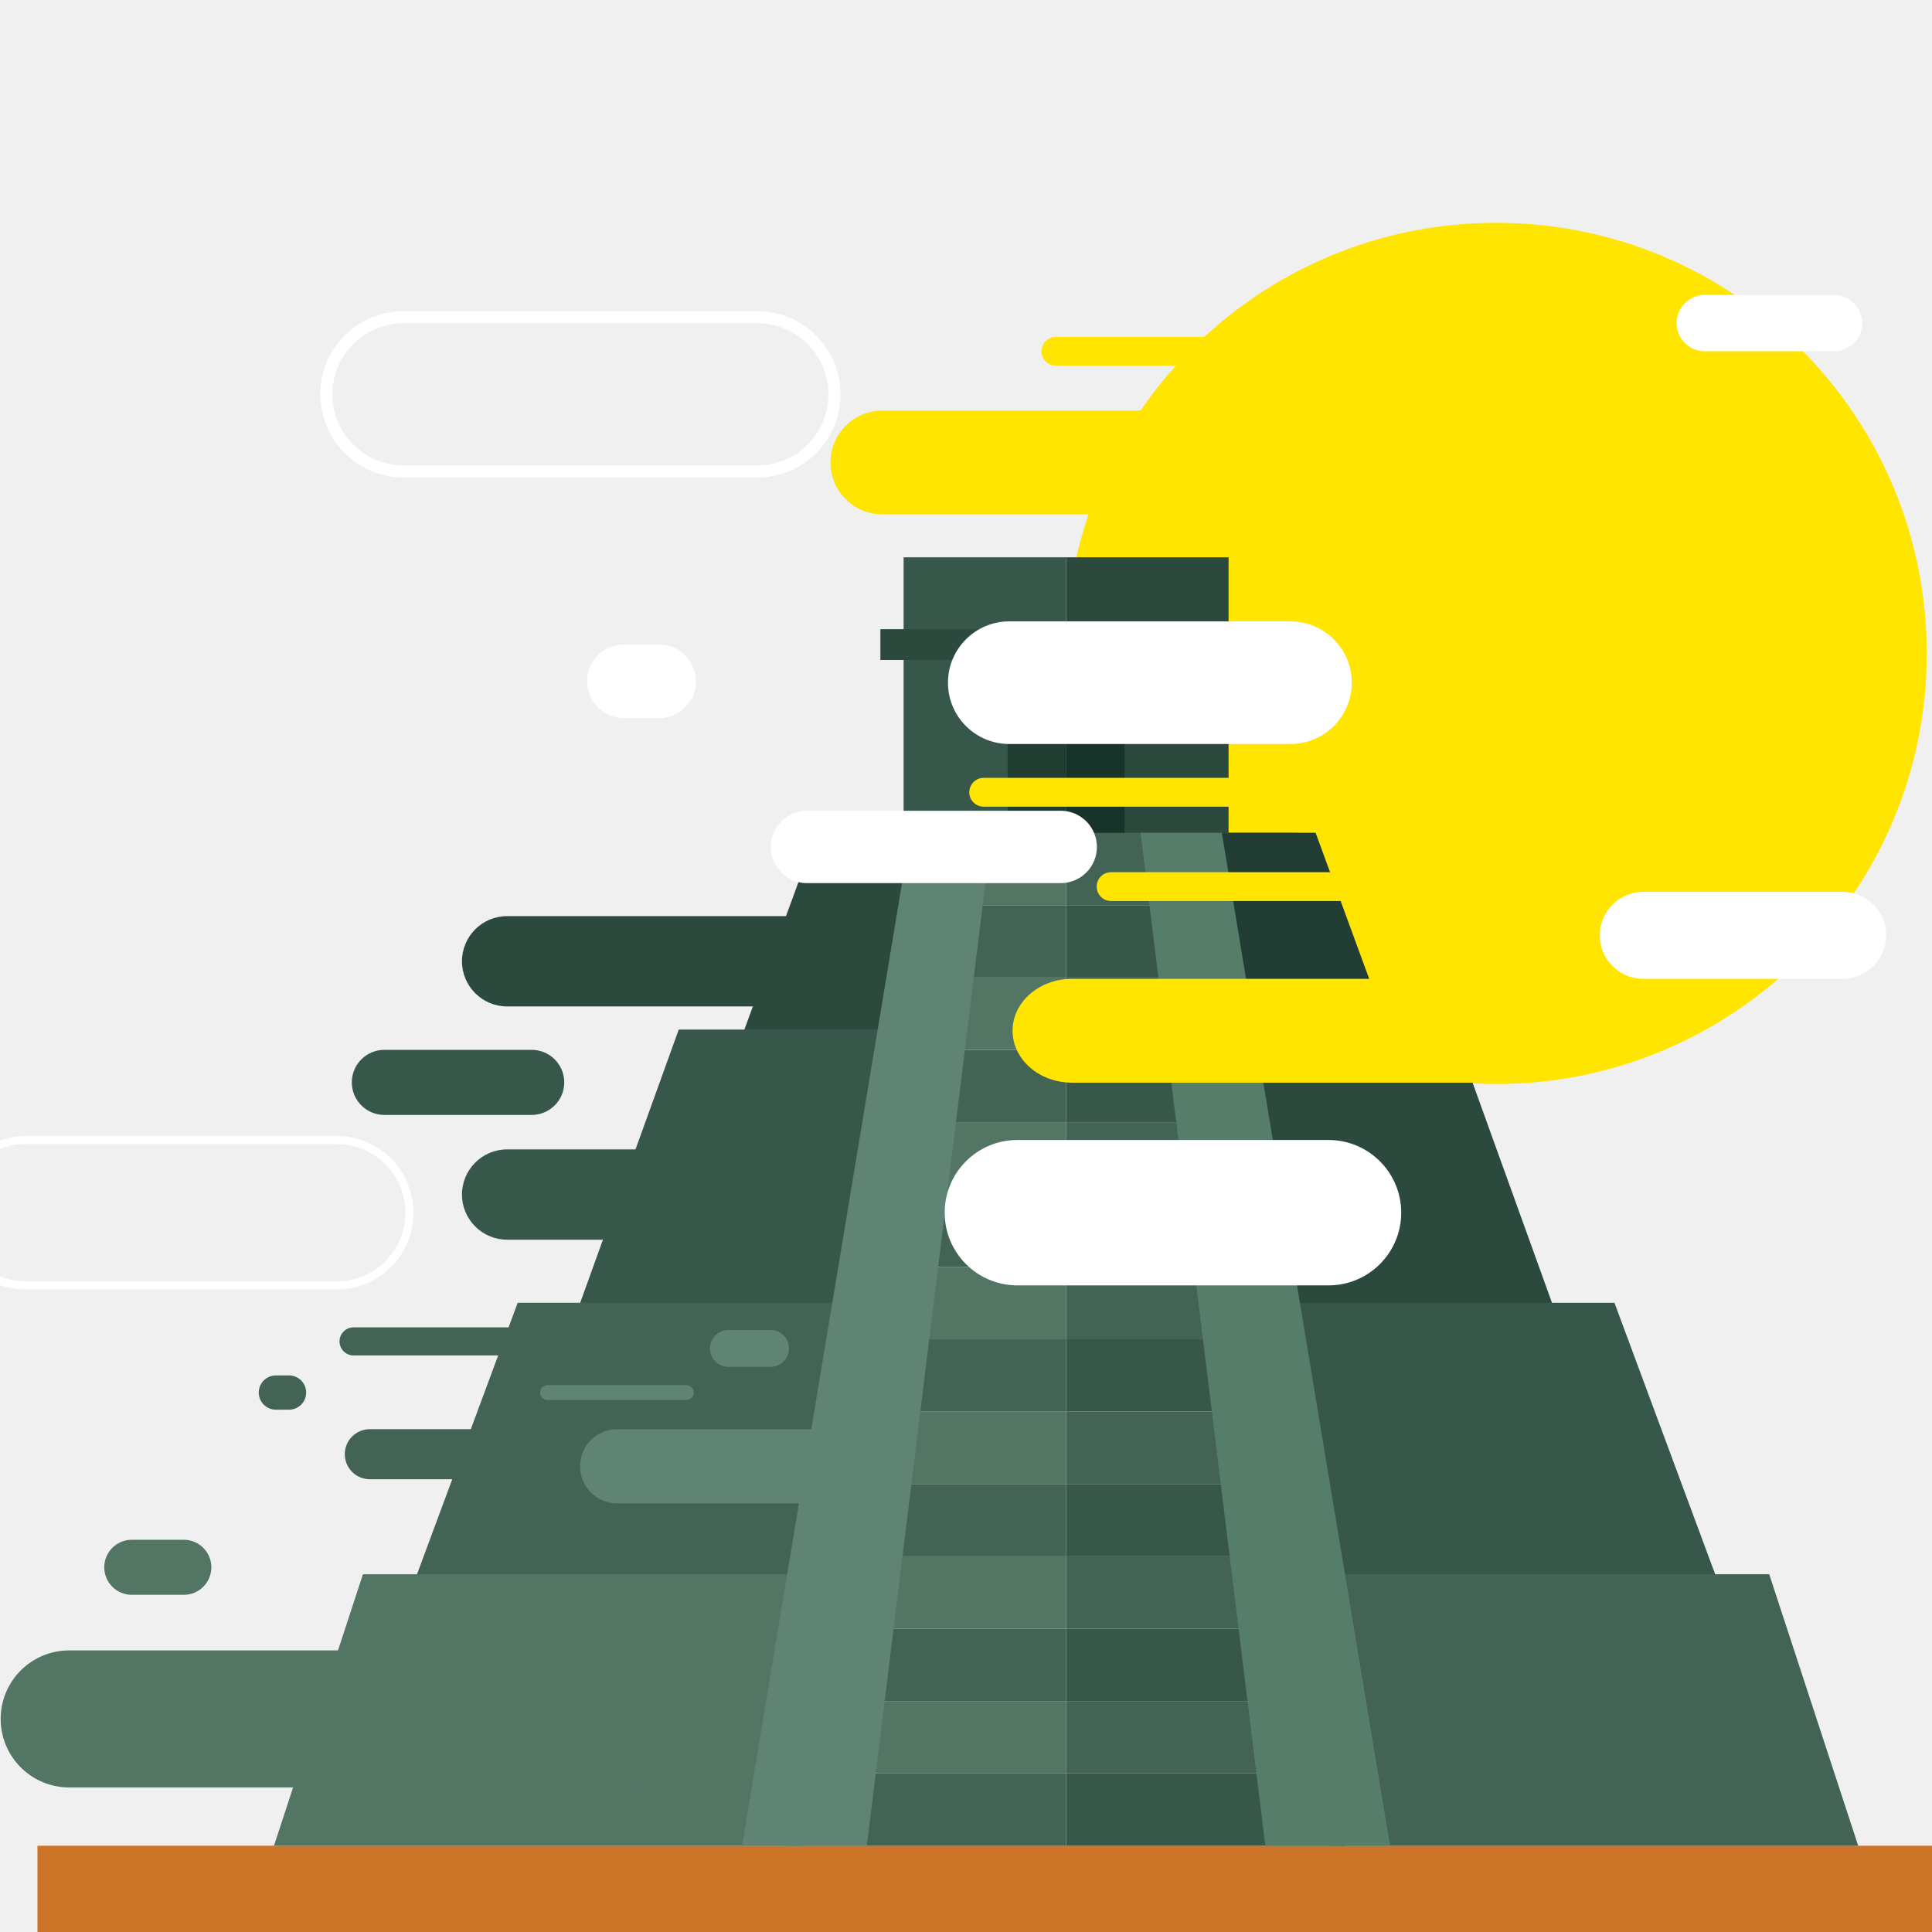
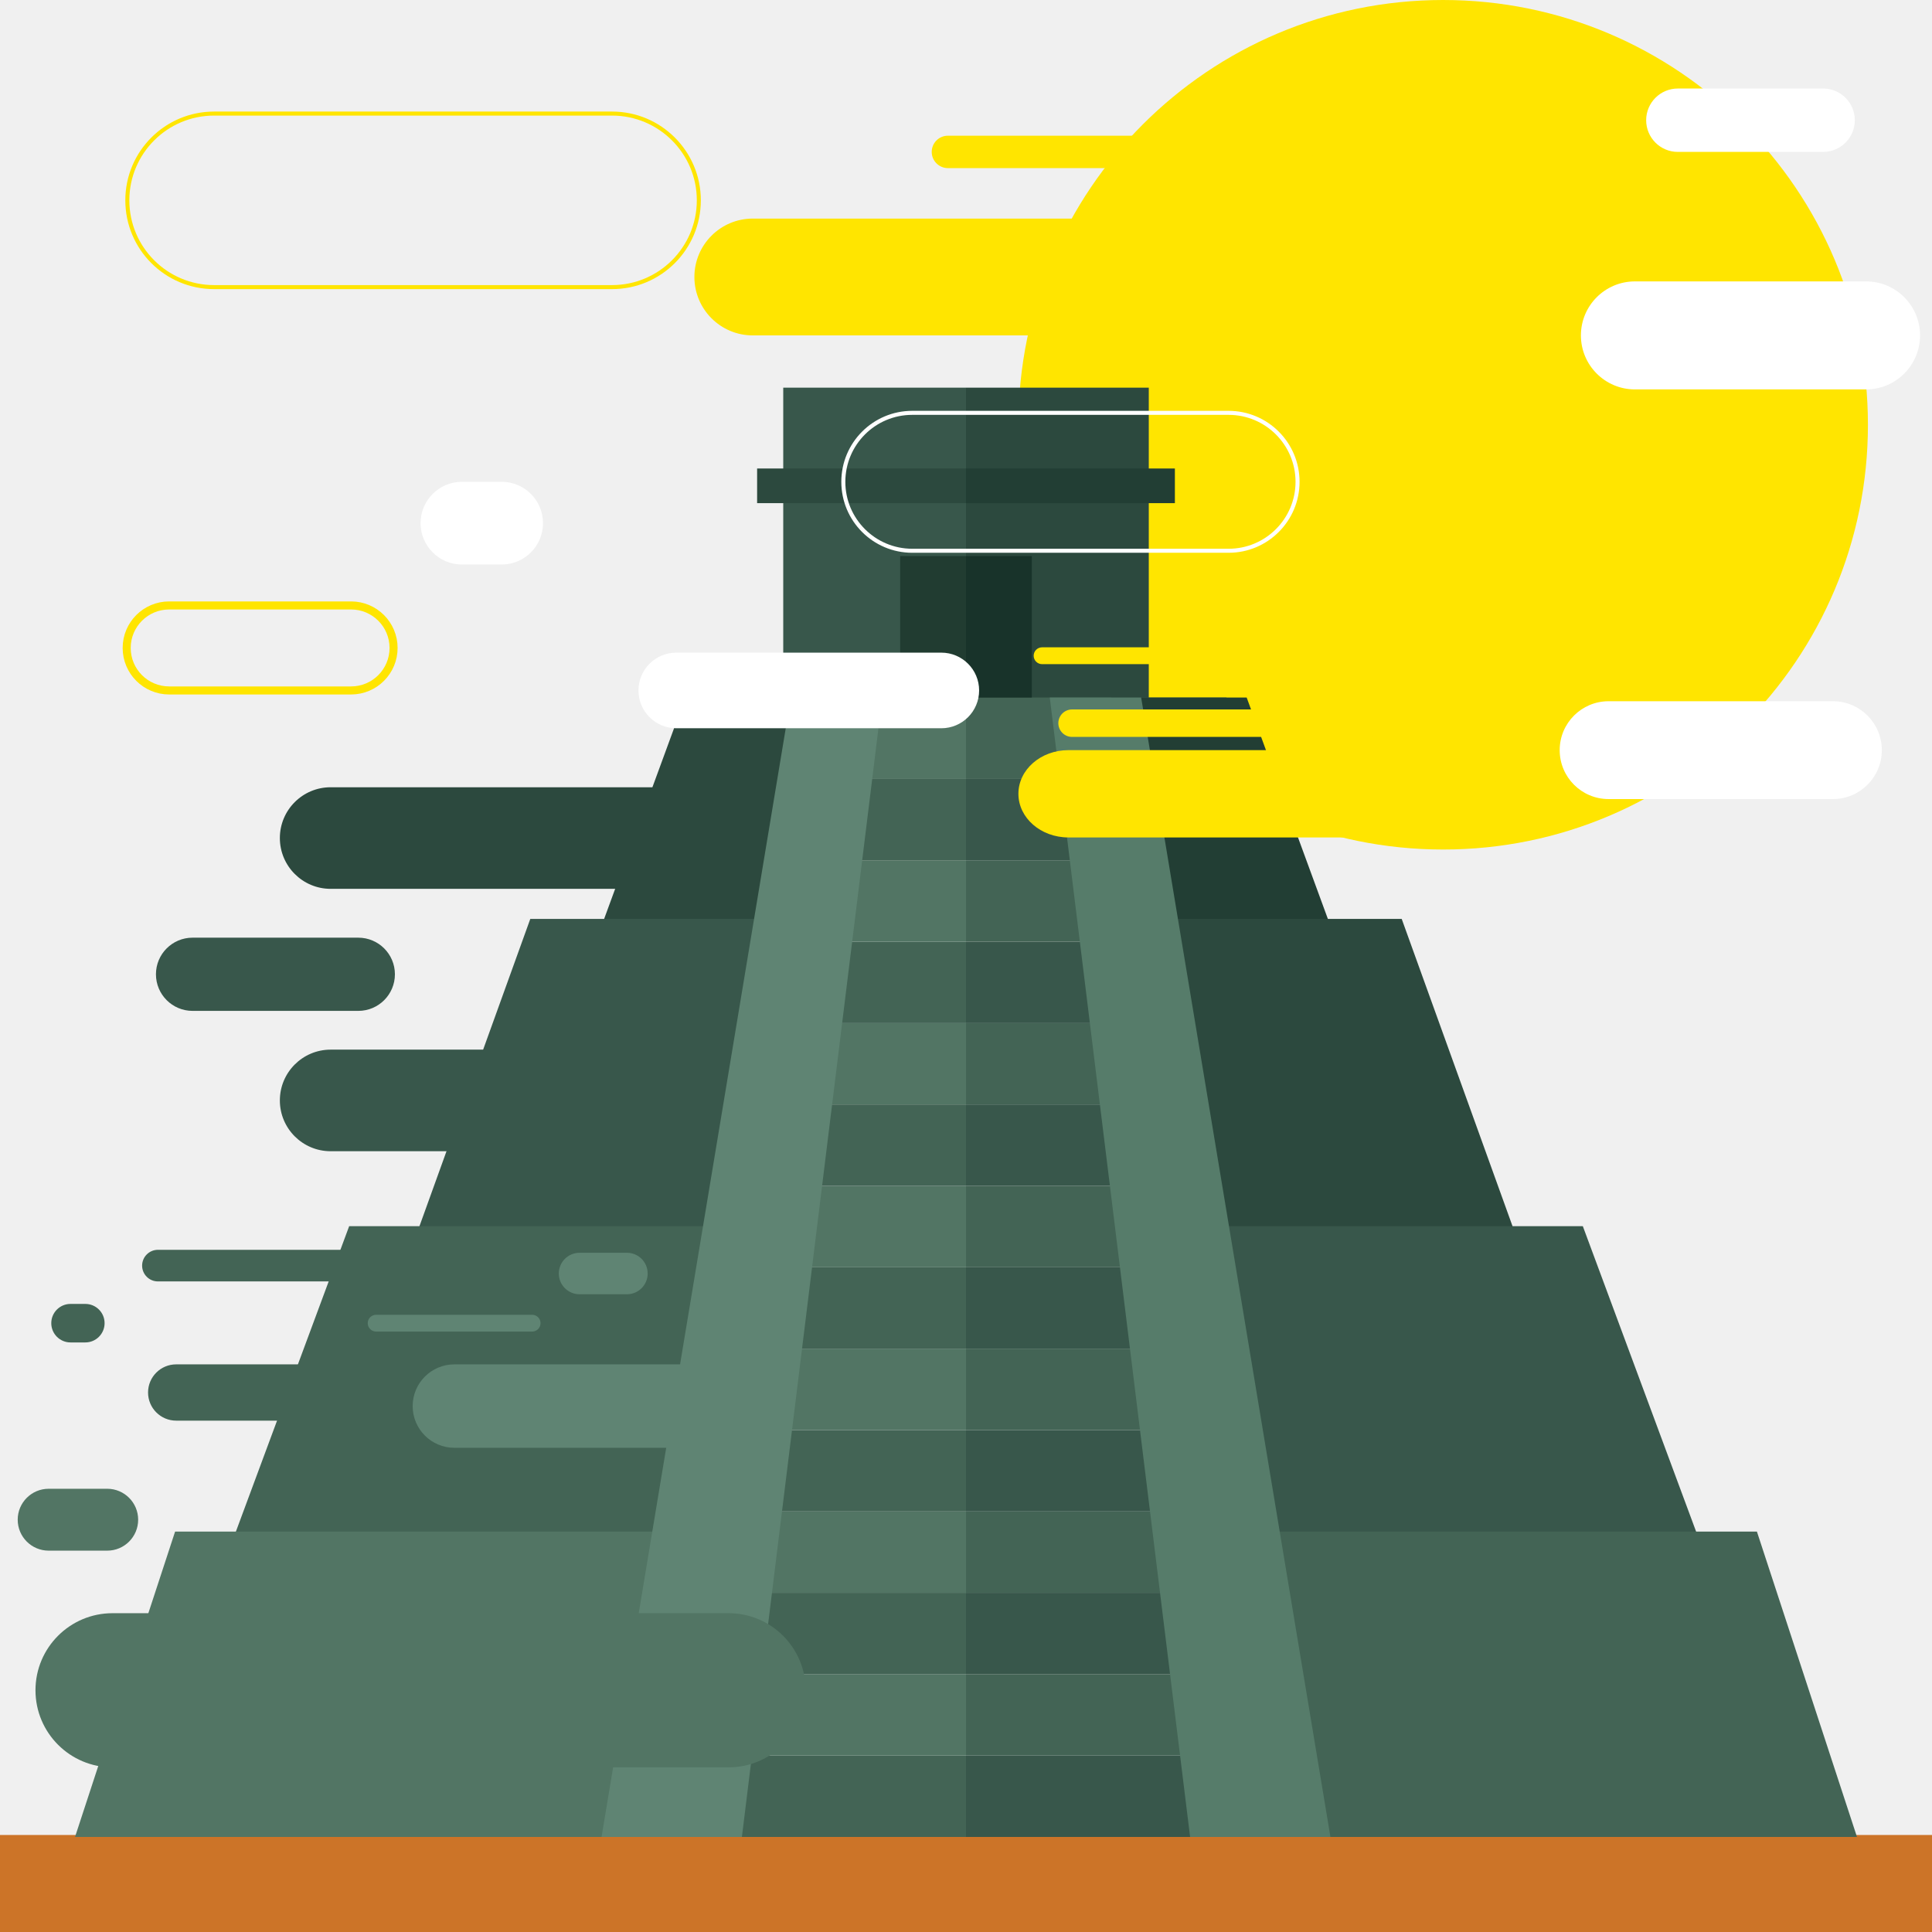
<svg xmlns="http://www.w3.org/2000/svg" version="1.1" id="Layer_1" x="0px" y="0px" width="480px" height="480px" viewBox="0 0 480 480" enable-background="new 0 0 480 480" xml:space="preserve">
  <g>
-     <path fill="#FFE500" d="M478.699,162.334c0,59.086-47.895,106.981-106.979,106.981c-59.078,0-106.975-47.895-106.975-106.981   c0-59.081,47.896-106.976,106.975-106.976C430.805,55.358,478.699,103.253,478.699,162.334z" />
-     <rect x="9.304" y="458.571" fill="#CC7428" width="470.862" height="21.429" />
+     <path fill="#FFE500" d="M464.081,105.53c0,58.287-47.249,105.532-105.532,105.532c-58.279,0-105.529-47.245-105.529-105.532   C253.02,47.248,300.266,0,358.549,0C416.833,0,464.081,47.248,464.081,105.53z" />
+     <rect y="455.896" fill="#CC7428" width="480" height="24.104" />
    <g>
      <g>
-         <rect x="224.499" y="138.459" fill="#38574B" width="40.366" height="69.721" />
-         <rect x="195.422" y="440.595" fill="#436455" width="69.442" height="17.977" />
-         <rect x="195.422" y="422.623" fill="#527564" width="69.442" height="17.972" />
-         <rect x="195.422" y="404.643" fill="#436455" width="69.442" height="17.98" />
-         <rect x="195.422" y="386.669" fill="#527564" width="69.442" height="17.974" />
-         <rect x="195.422" y="368.692" fill="#436455" width="69.442" height="17.977" />
-         <rect x="195.422" y="350.716" fill="#527564" width="69.442" height="17.977" />
-         <rect x="195.422" y="332.739" fill="#436455" width="69.442" height="17.977" />
-         <rect x="195.422" y="314.762" fill="#527564" width="69.442" height="17.978" />
-         <rect x="195.422" y="296.783" fill="#436455" width="69.442" height="17.979" />
-         <rect x="195.422" y="278.81" fill="#527564" width="69.442" height="17.974" />
-         <rect x="195.422" y="260.832" fill="#436455" width="69.442" height="17.978" />
-         <rect x="195.422" y="242.857" fill="#527564" width="69.442" height="17.975" />
-         <rect x="207.327" y="224.883" fill="#436455" width="57.538" height="17.974" />
-         <rect x="207.327" y="206.901" fill="#527564" width="57.538" height="17.982" />
-         <polygon fill="#2C493E" points="232.785,206.901 202.87,206.901 180.886,266.846 229.182,266.846    " />
-         <polygon fill="#38574B" points="227.021,255.795 168.63,255.795 140.876,332.739 214.766,329.34    " />
-         <polygon fill="#436455" points="215.367,323.672 128.621,323.672 101.711,396.224 206.954,396.224    " />
-         <polygon fill="#527564" points="199.267,458.571 68.067,458.571 90.175,391.119 206.954,391.119    " />
-         <polygon fill="#5F8473" points="246.365,206.901 226.179,206.901 184.368,458.571 215.367,458.571    " />
-         <rect x="218.729" y="156.315" fill="#2C493E" width="46.136" height="7.652" />
-         <rect x="250.33" y="175.658" fill="#213C31" width="14.534" height="31.243" />
-         <rect x="264.864" y="138.459" fill="#2C493E" width="40.372" height="69.721" />
-         <rect x="264.864" y="440.595" fill="#38574B" width="69.447" height="17.977" />
-         <rect x="264.864" y="422.623" fill="#436455" width="69.447" height="17.972" />
-         <rect x="264.864" y="404.643" fill="#38574B" width="69.447" height="17.98" />
-         <rect x="264.864" y="386.669" fill="#436455" width="69.447" height="17.974" />
-         <rect x="264.864" y="368.692" fill="#38574B" width="69.447" height="17.977" />
-         <rect x="264.864" y="350.716" fill="#436455" width="69.447" height="17.977" />
-         <rect x="264.864" y="332.739" fill="#38574B" width="69.447" height="17.977" />
-         <rect x="264.864" y="314.762" fill="#436455" width="69.447" height="17.978" />
-         <rect x="264.864" y="296.783" fill="#38574B" width="69.447" height="17.979" />
-         <rect x="264.864" y="278.81" fill="#436455" width="69.447" height="17.974" />
-         <rect x="264.864" y="260.832" fill="#38574B" width="69.447" height="17.978" />
-         <rect x="264.864" y="242.857" fill="#436455" width="69.447" height="17.975" />
-         <rect x="264.864" y="224.883" fill="#38574B" width="57.541" height="17.974" />
-         <rect x="264.864" y="206.901" fill="#436455" width="57.541" height="17.982" />
-         <polygon fill="#223E34" points="296.945,206.901 326.86,206.901 348.849,266.846 300.549,266.846    " />
-         <polygon fill="#2C493E" points="302.713,255.795 361.101,255.795 388.854,332.739 314.965,329.34    " />
-         <polygon fill="#38574B" points="314.364,323.672 401.109,323.672 428.022,396.224 322.777,396.224    " />
-         <polygon fill="#436455" points="330.465,458.571 461.664,458.571 439.557,391.119 322.777,391.119    " />
-         <polygon fill="#567C6A" points="283.369,206.901 303.554,206.901 345.362,458.571 314.364,458.571    " />
-         <rect x="264.864" y="156.315" fill="#223E34" width="46.139" height="7.652" />
-         <rect x="264.864" y="175.658" fill="#18332A" width="14.536" height="31.243" />
+         <rect x="194.595" y="96.314" fill="#38574B" width="45.405" height="78.424" />
+         <rect x="161.888" y="436.164" fill="#436455" width="78.11" height="20.222" />
+         <rect x="161.888" y="415.948" fill="#527564" width="78.11" height="20.216" />
+         <rect x="161.888" y="395.724" fill="#436455" width="78.11" height="20.229" />
+         <rect x="161.888" y="375.507" fill="#527564" width="78.11" height="20.217" />
+         <rect x="161.888" y="355.287" fill="#436455" width="78.11" height="20.22" />
+         <rect x="161.888" y="335.066" fill="#527564" width="78.11" height="20.222" />
+         <rect x="161.888" y="314.845" fill="#436455" width="78.11" height="20.226" />
+         <rect x="161.888" y="294.624" fill="#527564" width="78.11" height="20.223" />
+         <rect x="161.888" y="274.402" fill="#436455" width="78.11" height="20.222" />
+         <rect x="161.888" y="254.186" fill="#527564" width="78.11" height="20.219" />
+         <rect x="161.888" y="233.963" fill="#436455" width="78.11" height="20.223" />
+         <rect x="161.888" y="213.744" fill="#527564" width="78.11" height="20.219" />
+         <rect x="175.28" y="193.525" fill="#436455" width="64.72" height="20.219" />
+         <rect x="175.28" y="173.3" fill="#527564" width="64.72" height="20.226" />
+         <polygon fill="#2C493E" points="203.915,173.3 170.265,173.3 145.537,240.727 199.861,240.727    " />
+         <polygon fill="#38574B" points="197.431,228.297 131.751,228.297 100.534,314.845 183.645,311.021    " />
+         <polygon fill="#436455" points="184.323,304.646 86.748,304.646 56.479,386.256 174.86,386.256    " />
+         <polygon fill="#527564" points="166.214,456.384 18.637,456.384 43.504,380.513 174.86,380.513    " />
+         <polygon fill="#5F8473" points="219.19,173.3 196.485,173.3 149.455,456.384 184.323,456.384    " />
+         <rect x="188.104" y="116.398" fill="#2C493E" width="51.895" height="8.607" />
+         <rect x="223.65" y="138.156" fill="#213C31" width="16.348" height="35.143" />
+         <rect x="239.998" y="96.314" fill="#2C493E" width="45.412" height="78.424" />
+         <rect x="239.998" y="436.164" fill="#38574B" width="78.117" height="20.222" />
+         <rect x="239.998" y="415.948" fill="#436455" width="78.117" height="20.216" />
+         <rect x="239.998" y="395.724" fill="#38574B" width="78.117" height="20.229" />
+         <rect x="239.998" y="375.507" fill="#436455" width="78.117" height="20.217" />
+         <rect x="239.998" y="355.287" fill="#38574B" width="78.117" height="20.22" />
+         <rect x="239.998" y="335.066" fill="#436455" width="78.117" height="20.222" />
+         <rect x="239.998" y="314.845" fill="#38574B" width="78.117" height="20.226" />
+         <rect x="239.998" y="294.624" fill="#436455" width="78.117" height="20.223" />
+         <rect x="239.998" y="274.402" fill="#38574B" width="78.117" height="20.222" />
+         <rect x="239.998" y="254.186" fill="#436455" width="78.117" height="20.219" />
+         <rect x="239.998" y="233.963" fill="#38574B" width="78.117" height="20.223" />
+         <rect x="239.998" y="213.744" fill="#436455" width="78.117" height="20.219" />
+         <rect x="239.998" y="193.525" fill="#38574B" width="64.723" height="20.219" />
+         <rect x="239.998" y="173.3" fill="#436455" width="64.723" height="20.226" />
+         <polygon fill="#223E34" points="276.084,173.3 309.732,173.3 334.465,240.727 280.137,240.727    " />
+         <polygon fill="#2C493E" points="282.572,228.297 348.248,228.297 379.463,314.845 296.354,311.021    " />
+         <polygon fill="#38574B" points="295.678,304.646 393.25,304.646 423.523,386.256 305.141,386.256    " />
+         <polygon fill="#436455" points="313.787,456.384 461.363,456.384 436.498,380.513 305.141,380.513    " />
+         <polygon fill="#567C6A" points="260.814,173.3 283.518,173.3 330.543,456.384 295.678,456.384    " />
+         <rect x="239.998" y="116.398" fill="#223E34" width="51.898" height="8.607" />
+         <rect x="239.998" y="138.156" fill="#18332A" width="16.35" height="35.143" />
      </g>
    </g>
-     <path fill="#FFE500" d="M206.336,114.901c0,7.125,5.777,12.904,12.9,12.904h97.862c7.124,0,12.897-5.778,12.897-12.904l0,0   c0-7.123-5.773-12.898-12.897-12.898h-97.862C212.113,102.003,206.336,107.778,206.336,114.901L206.336,114.901z" />
-     <path fill="#FFE500" d="M251.569,256.084c0,7.127,6.615,12.903,14.775,12.903h112.093c8.159,0,14.775-5.776,14.775-12.903l0,0   c0-7.123-6.616-12.898-14.775-12.898H266.345C258.185,243.186,251.569,248.961,251.569,256.084L251.569,256.084z" />
-     <path fill="#FFE500" d="M272.467,220.274c0,1.979,1.602,3.581,3.579,3.581h77.095c1.977,0,3.577-1.602,3.577-3.581l0,0   c0-1.976-1.601-3.58-3.577-3.58h-77.095C274.068,216.694,272.467,218.298,272.467,220.274L272.467,220.274z" />
-     <path fill="#FFE500" d="M240.813,196.839c0,1.979,1.605,3.581,3.581,3.581h77.094c1.976,0,3.581-1.602,3.581-3.581l0,0   c0-1.979-1.605-3.581-3.581-3.581h-77.094C242.418,193.258,240.813,194.86,240.813,196.839L240.813,196.839z" />
-     <path fill="#FFE500" d="M258.757,87.273c0,1.979,1.604,3.581,3.581,3.581h77.094c1.977,0,3.578-1.602,3.578-3.581l0,0   c0-1.976-1.602-3.578-3.578-3.578h-77.094C260.36,83.695,258.757,85.298,258.757,87.273L258.757,87.273z" />
-     <path fill="none" stroke="#FFFFFF" stroke-width="3" stroke-miterlimit="10" d="M207.316,97.972   c0,10.584-8.583,19.165-19.165,19.165H100.25c-10.583,0-19.165-8.58-19.165-19.165l0,0c0-10.586,8.581-19.164,19.165-19.164h87.902   C198.733,78.809,207.316,87.386,207.316,97.972L207.316,97.972z" />
-     <path fill="#FFFFFF" d="M335.847,169.613c0,8.413-6.821,15.231-15.233,15.231h-69.864c-8.413,0-15.229-6.818-15.229-15.231l0,0   c0-8.414,6.816-15.234,15.229-15.234h69.864C329.025,154.379,335.847,161.2,335.847,169.613L335.847,169.613z" />
-     <path fill="#FFFFFF" d="M462.644,80.276c0,3.862-3.131,6.998-6.998,6.998H423.55c-3.864,0-6.994-3.136-6.994-6.998l0,0   c0-3.864,3.13-7,6.994-7h32.096C459.513,73.276,462.644,76.412,462.644,80.276L462.644,80.276z" />
-     <path fill="#FFFFFF" d="M468.614,232.381c0,5.966-4.836,10.804-10.804,10.804h-49.546c-5.971,0-10.803-4.838-10.803-10.804l0,0   c0-5.966,4.832-10.805,10.803-10.805h49.546C463.778,221.576,468.614,226.415,468.614,232.381L468.614,232.381z" />
-     <path fill="#2C493E" d="M114.776,238.827c0,6.192,5.022,11.22,11.217,11.22h72.437c6.196,0,11.218-5.027,11.218-11.22l0,0   c0-6.196-5.021-11.218-11.218-11.218h-72.437C119.798,227.609,114.776,232.631,114.776,238.827L114.776,238.827z" />
-     <path fill="#38574B" d="M114.776,296.781c0,6.196,5.022,11.22,11.217,11.22h72.437c6.196,0,11.218-5.023,11.218-11.22l0,0   c0-6.193-5.021-11.218-11.218-11.218h-72.437C119.798,285.563,114.776,290.588,114.776,296.781L114.776,296.781z" />
-     <path fill="#436455" d="M84.352,333.27c0,1.926,1.563,3.488,3.494,3.488h61.938c1.924,0,3.488-1.563,3.488-3.488l0,0   c0-1.931-1.563-3.493-3.488-3.493H87.845C85.915,329.776,84.352,331.339,84.352,333.27L84.352,333.27z" />
-     <path fill="#527564" d="M0.167,427.059c0,9.405,7.622,17.025,17.025,17.025h136.066c9.402,0,17.024-7.62,17.024-17.025l0,0   c0-9.4-7.623-17.02-17.024-17.02H17.191C7.789,410.039,0.167,417.658,0.167,427.059L0.167,427.059z" />
-     <path fill="#38574B" d="M87.406,268.916c0,4.464,3.619,8.084,8.083,8.084h36.613c4.463,0,8.085-3.62,8.085-8.084l0,0   c0-4.465-3.622-8.084-8.085-8.084H95.488C91.025,260.832,87.406,264.451,87.406,268.916L87.406,268.916z" />
-     <path fill="#527564" d="M25.902,389.39c0,3.774,3.059,6.834,6.834,6.834h12.941c3.772,0,6.831-3.06,6.831-6.834l0,0   c0-3.772-3.059-6.832-6.831-6.832H32.736C28.961,382.558,25.902,385.617,25.902,389.39L25.902,389.39z" />
-     <path fill="#436455" d="M85.663,361.291c0,3.437,2.783,6.22,6.215,6.22h37.076c3.432,0,6.217-2.783,6.217-6.22l0,0   c0-3.431-2.786-6.213-6.217-6.213H91.877C88.446,355.078,85.663,357.86,85.663,361.291L85.663,361.291z" />
-     <path fill="#436455" d="M64.287,345.979c0,2.348,1.903,4.254,4.251,4.254h3.274c2.349,0,4.252-1.906,4.252-4.254l0,0   c0-2.35-1.903-4.253-4.252-4.253h-3.274C66.19,341.726,64.287,343.629,64.287,345.979L64.287,345.979z" />
-     <path fill="#FFFFFF" d="M191.5,210.419c0,4.965,4.024,8.992,8.992,8.992h63.042c4.963,0,8.988-4.027,8.988-8.992l0,0   c0-4.963-4.025-8.99-8.988-8.99h-63.042C195.524,201.429,191.5,205.456,191.5,210.419L191.5,210.419z" />
-     <path fill="#FFFFFF" d="M145.855,169.275c0,5.045,4.088,9.134,9.134,9.134h8.775c5.046,0,9.135-4.089,9.135-9.134l0,0   c0-5.046-4.089-9.135-9.135-9.135h-8.775C149.943,160.141,145.855,164.229,145.855,169.275L145.855,169.275z" />
-     <path fill="#FFFFFF" d="M234.701,301.289c0,9.976,8.088,18.062,18.062,18.062h77.3c9.975,0,18.063-8.086,18.063-18.062l0,0   c0-9.974-8.088-18.062-18.063-18.062h-77.3C242.789,283.228,234.701,291.315,234.701,301.289L234.701,301.289z" />
-     <path fill="none" stroke="#FFFFFF" stroke-width="2" stroke-miterlimit="10" d="M-11.713,301.289   c0,9.976,8.088,18.062,18.062,18.062h77.3c9.975,0,18.063-8.086,18.063-18.062l0,0c0-9.974-8.088-18.062-18.063-18.062h-77.3   C-3.625,283.228-11.713,291.315-11.713,301.289L-11.713,301.289z" />
-     <path fill="#5F8473" d="M144.109,364.292c0,5.092,4.126,9.216,9.215,9.216h51.388c5.089,0,9.212-4.124,9.212-9.216l0,0   c0-5.088-4.124-9.214-9.212-9.214h-51.388C148.235,355.078,144.109,359.204,144.109,364.292L144.109,364.292z" />
-     <path fill="#5F8473" d="M176.389,335.015c0,2.528,2.051,4.579,4.58,4.579h10.47c2.531,0,4.579-2.051,4.579-4.579l0,0   c0-2.531-2.048-4.582-4.579-4.582h-10.47C178.44,330.433,176.389,332.483,176.389,335.015L176.389,335.015z" />
-     <path fill="#5F8473" d="M134.185,345.979c0,1.026,0.831,1.854,1.855,1.854h34.457c1.024,0,1.855-0.828,1.855-1.854l0,0   c0-1.022-0.831-1.854-1.855-1.854H136.04C135.016,344.125,134.185,344.956,134.185,345.979L134.185,345.979z" />
+     <path fill="#FFE500" d="M172.52,68.814c0,8.015,6.499,14.516,14.511,14.516h110.078c8.013,0,14.507-6.5,14.507-14.516l0,0   c0-8.012-6.494-14.508-14.507-14.508H187.031C179.018,54.306,172.52,60.804,172.52,68.814L172.52,68.814z" />
+     <path fill="#FFE500" d="M253.02,197.214c0,5.991,5.563,10.846,12.418,10.846h94.229c6.856,0,12.419-4.855,12.419-10.846l0,0   c0-5.989-5.563-10.842-12.419-10.842h-94.228C258.58,186.372,253.02,191.225,253.02,197.214L253.02,197.214z" />
+     <path fill="#FFE500" d="M262.943,179.67c0,1.886,1.521,3.413,3.408,3.413H339.8c1.886,0,3.408-1.526,3.408-3.413l0,0   c0-1.882-1.526-3.412-3.408-3.412h-73.448C264.467,176.26,262.943,177.788,262.943,179.67L262.943,179.67z" />
+     <path fill="#FFE500" d="M256.813,162.915c0,1.157,0.938,2.094,2.096,2.094h45.07c1.154,0,2.092-0.937,2.092-2.094l0,0   c0-1.157-0.938-2.093-2.092-2.093h-45.07C257.752,160.822,256.813,161.759,256.813,162.915L256.813,162.915z" />
+     <path fill="#FFE500" d="M231.483,37.738c0,2.226,1.803,4.028,4.029,4.028h86.716c2.224,0,4.021-1.801,4.021-4.028l0,0   c0-2.223-1.801-4.023-4.021-4.023h-86.716C233.287,33.714,231.483,35.517,231.483,37.738L231.483,37.738z" />
+     <path fill="none" stroke="#FFE500" stroke-miterlimit="10" d="M173.622,49.772c0,11.906-9.655,21.559-21.558,21.559H53.192   c-11.904,0-21.557-9.651-21.557-21.559l0,0c0-11.908,9.653-21.555,21.557-21.555h98.874   C163.967,28.218,173.622,37.865,173.622,49.772L173.622,49.772z" />
+     <path fill="none" stroke="#FFFFFF" stroke-miterlimit="10" d="M322.372,119.704c0,9.463-7.675,17.132-17.138,17.132h-78.583   c-9.463,0-17.128-7.669-17.128-17.132l0,0c0-9.463,7.666-17.135,17.128-17.135h78.583   C314.697,102.57,322.372,110.242,322.372,119.704L322.372,119.704z" />
+     <path fill="#FFFFFF" d="M460.823,29.868c0,4.346-3.523,7.872-7.873,7.872h-36.104c-4.346,0-7.861-3.527-7.861-7.872l0,0   c0-4.347,3.521-7.874,7.861-7.874h36.104C457.3,21.994,460.823,25.522,460.823,29.868L460.823,29.868z" />
+     <path fill="#FFFFFF" d="M467.536,186.372c0,6.71-5.438,12.154-12.151,12.154H399.65c-6.715,0-12.151-5.443-12.151-12.154l0,0   c0-6.71,5.438-12.154,12.151-12.154h55.73C462.098,174.218,467.536,179.661,467.536,186.372L467.536,186.372z" />
+     <path fill="#2C493E" d="M69.53,208.21c0,6.966,5.649,12.621,12.618,12.621h81.479c6.969,0,12.62-5.655,12.62-12.621l0,0   c0-6.97-5.648-12.619-12.62-12.619H82.148C75.179,195.591,69.53,201.241,69.53,208.21L69.53,208.21z" />
+     <path fill="#38574B" d="M69.53,273.4c0,6.967,5.649,12.619,12.618,12.619h81.479c6.969,0,12.62-5.649,12.62-12.619l0,0   c0-6.969-5.648-12.621-12.62-12.621H82.148C75.179,260.779,69.53,266.432,69.53,273.4L69.53,273.4z" />
+     <path fill="#436455" d="M35.309,314.442c0,2.169,1.759,3.924,3.93,3.924h69.67c2.163,0,3.922-1.756,3.922-3.924l0,0   c0-2.176-1.757-3.931-3.922-3.931h-69.67C37.067,310.513,35.309,312.271,35.309,314.442L35.309,314.442z" />
+     <path fill="#527564" d="M8.815,419.938c0,10.579,8.573,19.151,19.149,19.151h153.051c10.576,0,19.15-8.575,19.15-19.151l0,0   c0-10.569-8.574-19.145-19.15-19.145H27.964C17.387,400.794,8.815,409.364,8.815,419.938L8.815,419.938z" />
+     <path fill="#38574B" d="M38.745,242.057c0,5.021,4.071,9.094,9.091,9.094H89.02c5.02,0,9.095-4.068,9.095-9.094l0,0   c0-5.021-4.076-9.094-9.095-9.094H47.835C42.814,232.963,38.745,237.034,38.745,242.057L38.745,242.057z" />
+     <path fill="#527564" d="M4.399,377.567c0,4.241,3.44,7.688,7.687,7.688h14.556c4.244,0,7.684-3.443,7.684-7.688l0,0   c0-4.241-3.44-7.688-7.684-7.688H12.087C7.839,369.882,4.399,373.325,4.399,377.567L4.399,377.567z" />
+     <path fill="#436455" d="M36.784,345.961c0,3.866,3.129,6.994,6.991,6.994h41.704c3.861,0,6.993-3.131,6.993-6.994l0,0   c0-3.861-3.134-6.989-6.993-6.989H43.773C39.913,338.973,36.784,342.103,36.784,345.961L36.784,345.961z" />
+     <path fill="#436455" d="M12.739,328.737c0,2.642,2.139,4.787,4.781,4.787h3.682c2.642,0,4.783-2.146,4.783-4.787l0,0   c0-2.646-2.141-4.781-4.783-4.781H17.52C14.88,323.953,12.739,326.093,12.739,328.737L12.739,328.737z" />
+     <path fill="#FFFFFF" d="M158.626,171.54c0,5.186,4.202,9.393,9.392,9.393h65.854c5.184,0,9.389-4.208,9.389-9.393l0,0   c0-5.186-4.206-9.391-9.389-9.391h-65.854C162.828,162.149,158.626,166.354,158.626,171.54L158.626,171.54z" />
+     <path fill="#FFFFFF" d="M104.49,129.976c0,5.675,4.598,10.276,10.272,10.276h9.87c5.677,0,10.275-4.6,10.275-10.276l0,0   c0-5.675-4.598-10.274-10.275-10.274h-9.87C109.088,119.702,104.49,124.301,104.49,129.976L104.49,129.976z" />
+     <path fill="#FFFFFF" d="M392.773,83.33c0,7.412,6.009,13.418,13.419,13.418h57.423c7.41,0,13.417-6.008,13.417-13.418l0,0   c0-7.408-6.008-13.417-13.417-13.417h-57.423C398.781,69.913,392.773,75.92,392.773,83.33L392.773,83.33z" />
+     <path fill="none" stroke="#FFE500" stroke-width="2" stroke-miterlimit="10" d="M31.474,160.98c0,5.832,4.729,10.561,10.56,10.561   h45.189c5.832,0,10.56-4.729,10.56-10.561l0,0c0-5.83-4.729-10.559-10.56-10.559h-45.19   C36.202,150.422,31.474,155.149,31.474,160.98L31.474,160.98z" />
+     <path fill="#5F8473" d="M102.526,349.337c0,5.729,4.64,10.365,10.366,10.365h57.801c5.724,0,10.362-4.638,10.362-10.365l0,0   c0-5.724-4.639-10.364-10.362-10.364h-57.801C107.166,338.973,102.526,343.613,102.526,349.337L102.526,349.337z" />
+     <path fill="#5F8473" d="M138.833,316.403c0,2.849,2.307,5.151,5.152,5.151h11.778c2.848,0,5.149-2.307,5.149-5.151l0,0   c0-2.849-2.302-5.152-5.149-5.152h-11.778C141.141,311.251,138.833,313.558,138.833,316.403L138.833,316.403z" />
+     <path fill="#5F8473" d="M91.363,328.737c0,1.15,0.934,2.089,2.087,2.089h38.758c1.153,0,2.086-0.938,2.086-2.089l0,0   c0-1.149-0.935-2.085-2.086-2.085H93.45C92.297,326.652,91.363,327.587,91.363,328.737L91.363,328.737z" />
  </g>
</svg>
